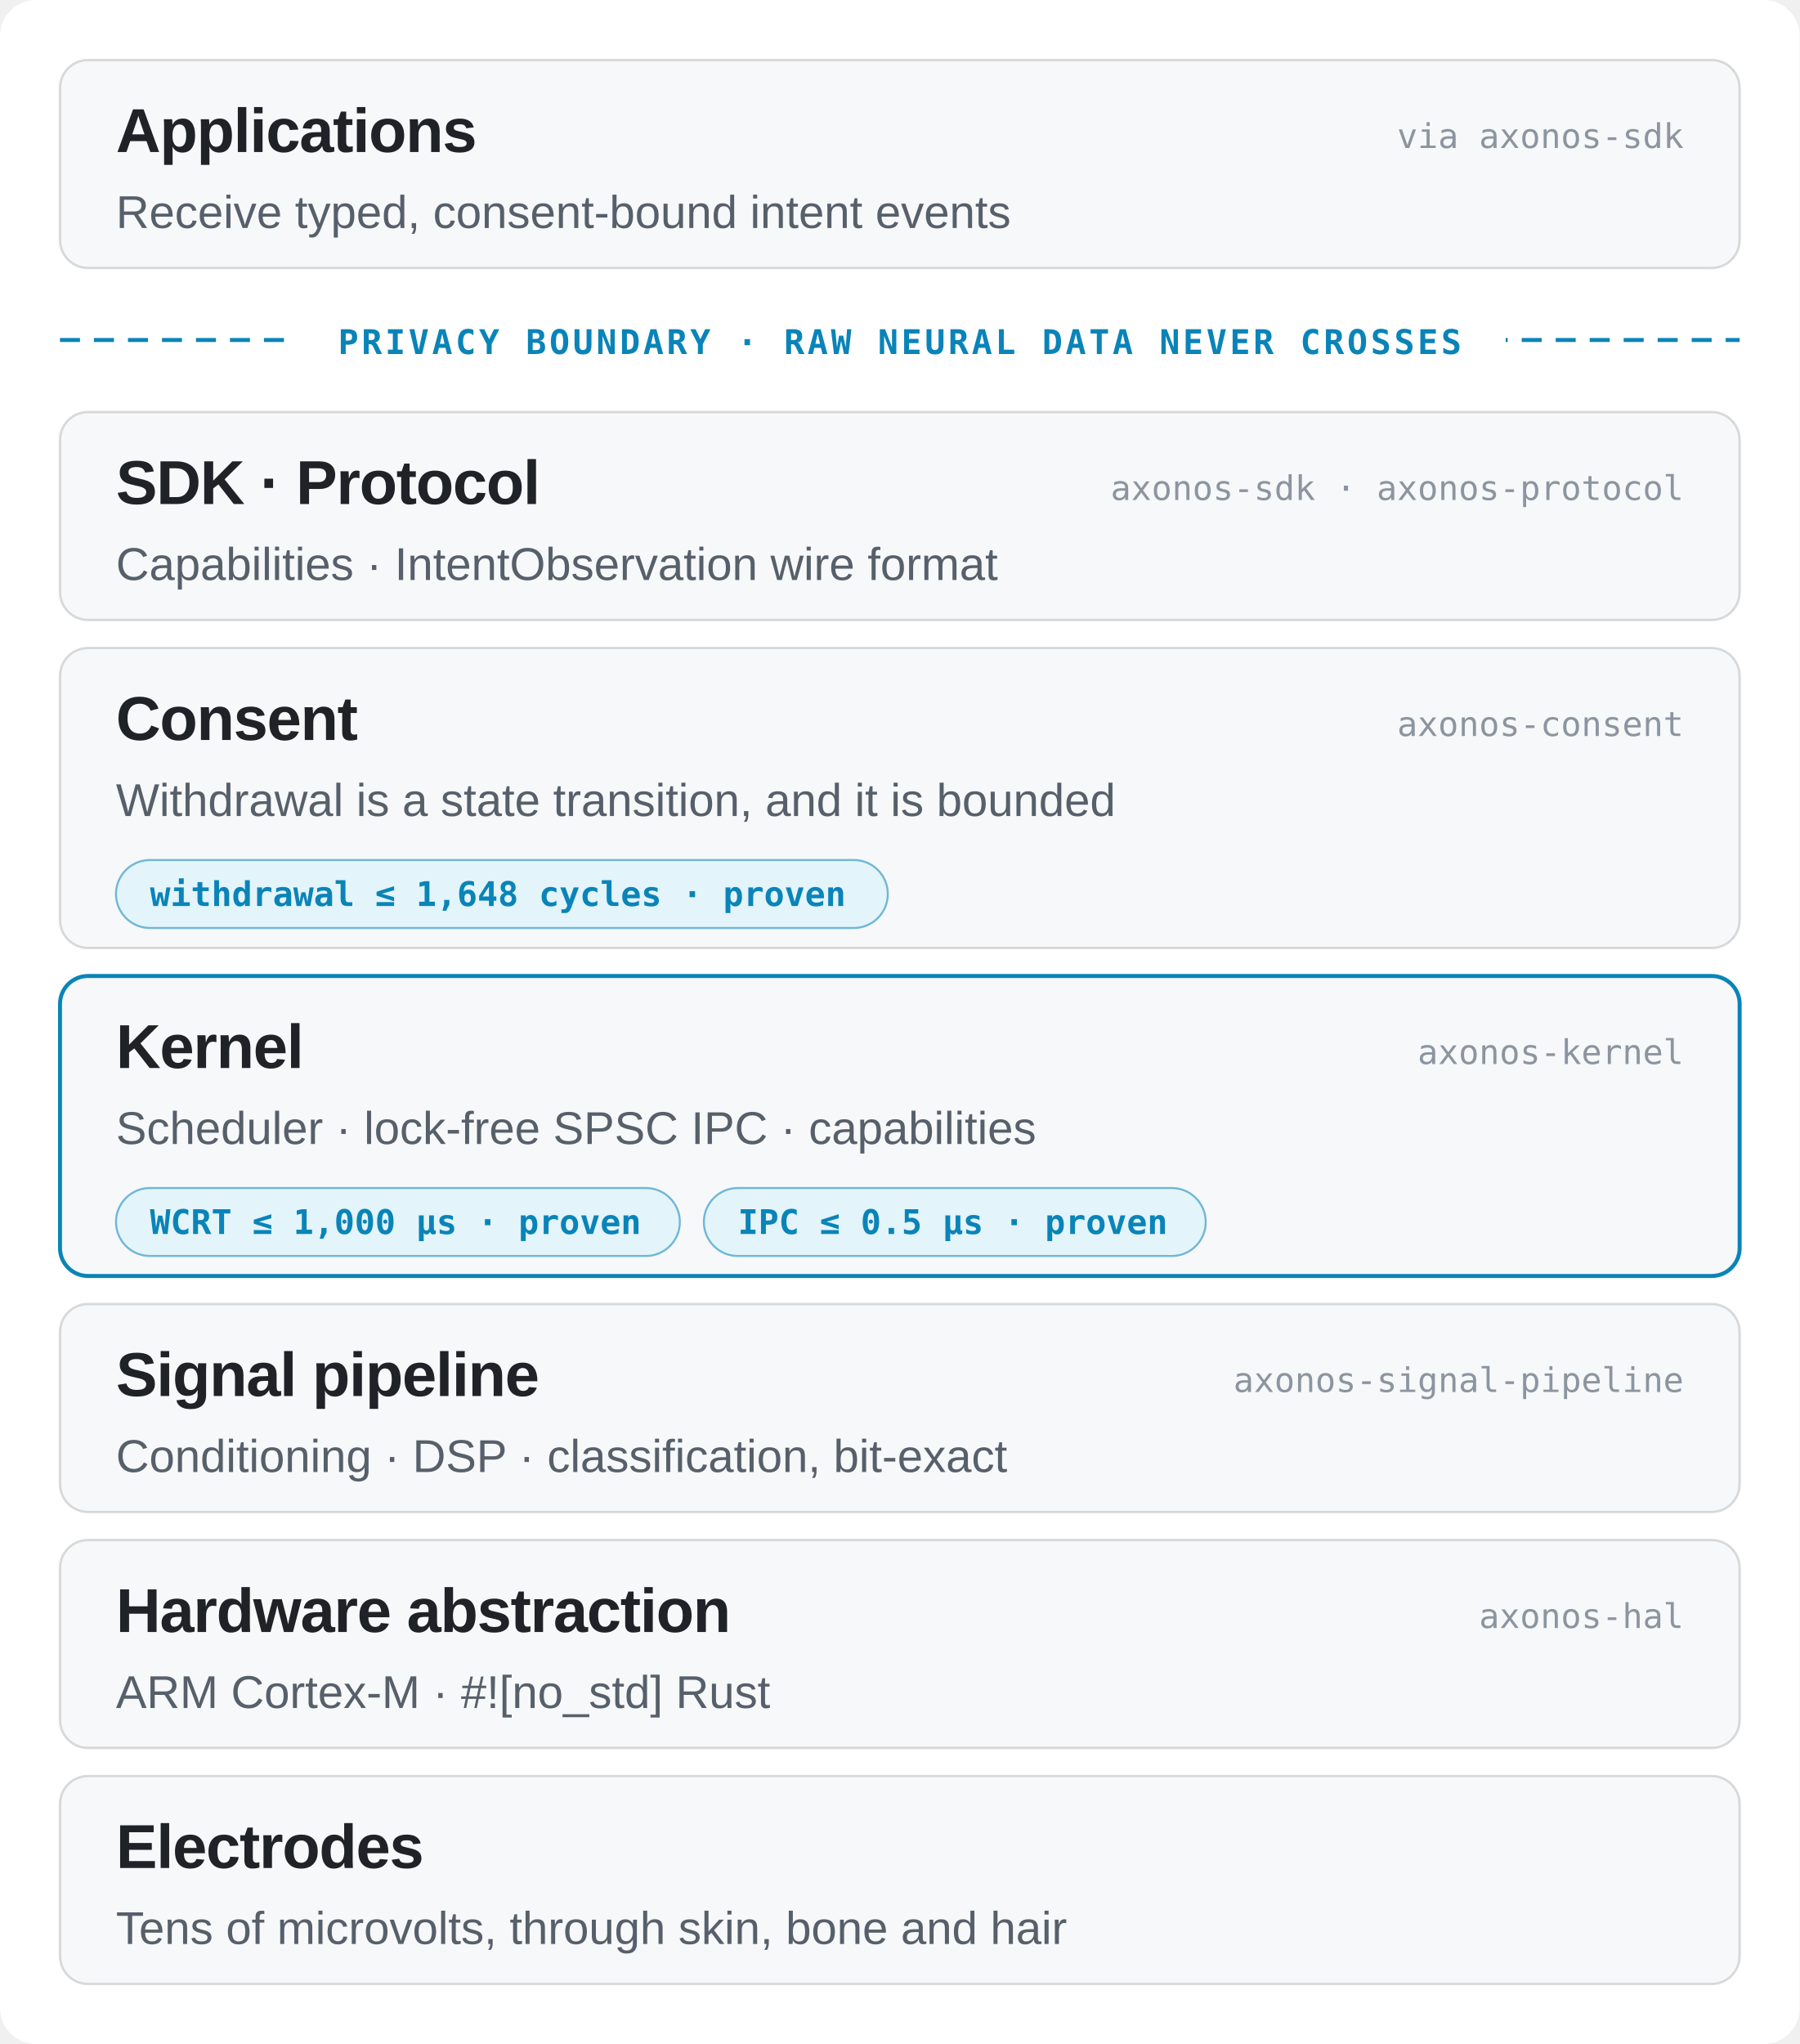
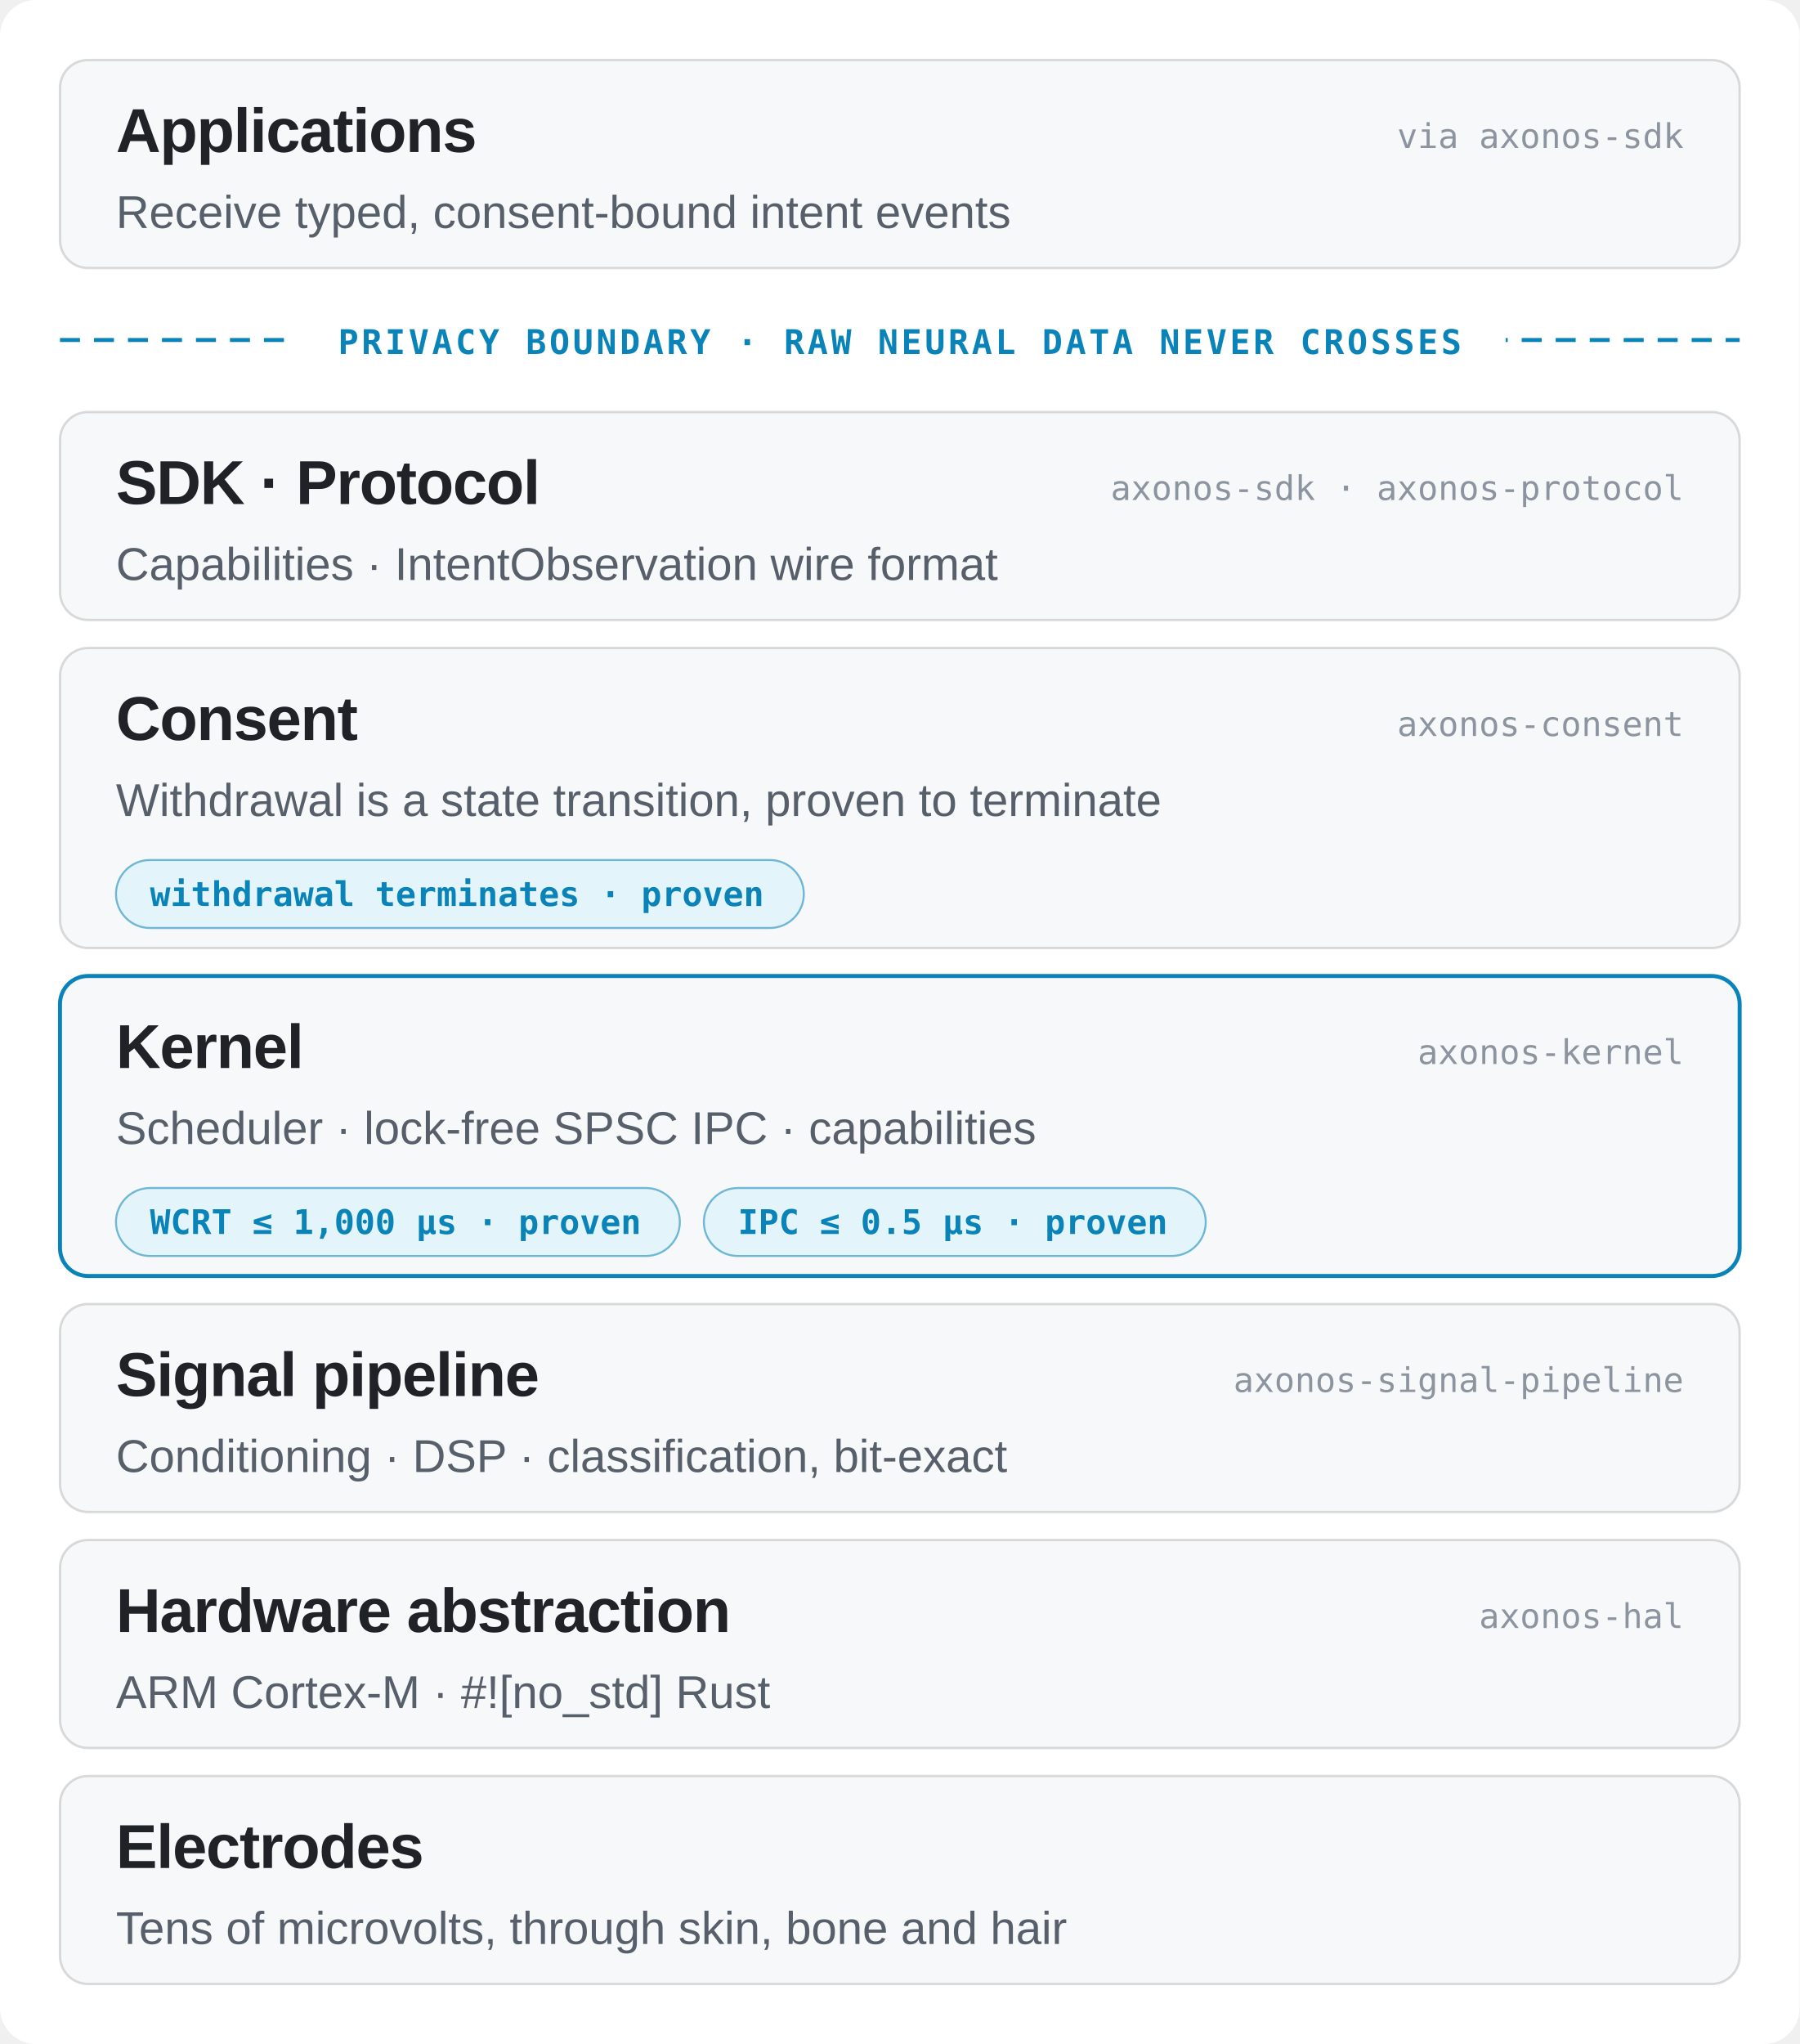
<svg xmlns="http://www.w3.org/2000/svg" viewBox="0 0 900 1022" width="900" height="1022" role="img" aria-label="The AxonOS stack, from electrodes to applications, with a privacy boundary that raw neural data never crosses.">
  <rect width="900" height="1022" rx="18" fill="#ffffff" />
  <rect x="30" y="30" width="840" height="104" rx="14" fill="#f6f8fa" stroke="#000000" stroke-opacity="0.14" stroke-width="1.2" />
  <text x="58" y="76" font-family="-apple-system, BlinkMacSystemFont, 'Segoe UI', 'Helvetica Neue', Arial, sans-serif" font-size="31" font-weight="700" letter-spacing="-0.5" fill="#1f2328">Applications</text>
  <text x="842" y="74" text-anchor="end" font-family="ui-monospace, 'SF Mono', 'JetBrains Mono', Menlo, Consolas, monospace" font-size="17" fill="#8c959f">via axonos-sdk</text>
  <text x="58" y="114" font-family="-apple-system, BlinkMacSystemFont, 'Segoe UI', 'Helvetica Neue', Arial, sans-serif" font-size="23" fill="#57606a">Receive typed, consent-bound intent events</text>
  <line x1="30" y1="170" x2="870" y2="170" stroke="#0a84b8" stroke-width="2" stroke-dasharray="10 7" />
  <rect x="147.0" y="154" width="606" height="32" rx="16" fill="#ffffff" />
  <text x="450.0" y="177" text-anchor="middle" font-family="ui-monospace, 'SF Mono', 'JetBrains Mono', Menlo, Consolas, monospace" font-size="17" font-weight="700" letter-spacing="1.5" fill="#0a84b8">PRIVACY BOUNDARY · RAW NEURAL DATA NEVER CROSSES</text>
  <rect x="30" y="206" width="840" height="104" rx="14" fill="#f6f8fa" stroke="#000000" stroke-opacity="0.14" stroke-width="1.2" />
  <text x="58" y="252" font-family="-apple-system, BlinkMacSystemFont, 'Segoe UI', 'Helvetica Neue', Arial, sans-serif" font-size="31" font-weight="700" letter-spacing="-0.5" fill="#1f2328">SDK · Protocol</text>
  <text x="842" y="250" text-anchor="end" font-family="ui-monospace, 'SF Mono', 'JetBrains Mono', Menlo, Consolas, monospace" font-size="17" fill="#8c959f">axonos-sdk · axonos-protocol</text>
  <text x="58" y="290" font-family="-apple-system, BlinkMacSystemFont, 'Segoe UI', 'Helvetica Neue', Arial, sans-serif" font-size="23" fill="#57606a">Capabilities · IntentObservation wire format</text>
  <rect x="30" y="324" width="840" height="150" rx="14" fill="#f6f8fa" stroke="#000000" stroke-opacity="0.14" stroke-width="1.2" />
  <text x="58" y="370" font-family="-apple-system, BlinkMacSystemFont, 'Segoe UI', 'Helvetica Neue', Arial, sans-serif" font-size="31" font-weight="700" letter-spacing="-0.5" fill="#1f2328">Consent</text>
  <text x="842" y="368" text-anchor="end" font-family="ui-monospace, 'SF Mono', 'JetBrains Mono', Menlo, Consolas, monospace" font-size="17" fill="#8c959f">axonos-consent</text>
-   <text x="58" y="408" font-family="-apple-system, BlinkMacSystemFont, 'Segoe UI', 'Helvetica Neue', Arial, sans-serif" font-size="23" fill="#57606a">Withdrawal is a state transition, and it is bounded</text>
-   <rect x="58" y="430" width="386" height="34" rx="17" fill="#e3f4fa" stroke="#0a84b8" stroke-opacity="0.55" />
-   <text x="75" y="453" font-family="ui-monospace, 'SF Mono', 'JetBrains Mono', Menlo, Consolas, monospace" font-size="17" font-weight="600" fill="#0a84b8">withdrawal ≤ 1,648 cycles · proven</text>
+   <text x="58" y="408" font-family="-apple-system, BlinkMacSystemFont, 'Segoe UI', 'Helvetica Neue', Arial, sans-serif" font-size="23" fill="#57606a">Withdrawal is a state transition, proven to terminate</text>
+   <rect x="58" y="430" width="344" height="34" rx="17" fill="#e3f4fa" stroke="#0a84b8" stroke-opacity="0.55" />
+   <text x="75" y="453" font-family="ui-monospace, 'SF Mono', 'JetBrains Mono', Menlo, Consolas, monospace" font-size="17" font-weight="600" fill="#0a84b8">withdrawal terminates · proven</text>
  <rect x="30" y="488" width="840" height="150" rx="14" fill="#f6f8fa" stroke="#0a84b8" stroke-opacity="1" stroke-width="2" />
  <text x="58" y="534" font-family="-apple-system, BlinkMacSystemFont, 'Segoe UI', 'Helvetica Neue', Arial, sans-serif" font-size="31" font-weight="700" letter-spacing="-0.5" fill="#1f2328">Kernel</text>
  <text x="842" y="532" text-anchor="end" font-family="ui-monospace, 'SF Mono', 'JetBrains Mono', Menlo, Consolas, monospace" font-size="17" fill="#8c959f">axonos-kernel</text>
  <text x="58" y="572" font-family="-apple-system, BlinkMacSystemFont, 'Segoe UI', 'Helvetica Neue', Arial, sans-serif" font-size="23" fill="#57606a">Scheduler · lock-free SPSC IPC · capabilities</text>
  <rect x="58" y="594" width="282" height="34" rx="17" fill="#e3f4fa" stroke="#0a84b8" stroke-opacity="0.55" />
  <text x="75" y="617" font-family="ui-monospace, 'SF Mono', 'JetBrains Mono', Menlo, Consolas, monospace" font-size="17" font-weight="600" fill="#0a84b8">WCRT ≤ 1,000 µs · proven</text>
  <rect x="352" y="594" width="251" height="34" rx="17" fill="#e3f4fa" stroke="#0a84b8" stroke-opacity="0.55" />
  <text x="369" y="617" font-family="ui-monospace, 'SF Mono', 'JetBrains Mono', Menlo, Consolas, monospace" font-size="17" font-weight="600" fill="#0a84b8">IPC ≤ 0.5 µs · proven</text>
  <rect x="30" y="652" width="840" height="104" rx="14" fill="#f6f8fa" stroke="#000000" stroke-opacity="0.14" stroke-width="1.2" />
  <text x="58" y="698" font-family="-apple-system, BlinkMacSystemFont, 'Segoe UI', 'Helvetica Neue', Arial, sans-serif" font-size="31" font-weight="700" letter-spacing="-0.5" fill="#1f2328">Signal pipeline</text>
  <text x="842" y="696" text-anchor="end" font-family="ui-monospace, 'SF Mono', 'JetBrains Mono', Menlo, Consolas, monospace" font-size="17" fill="#8c959f">axonos-signal-pipeline</text>
  <text x="58" y="736" font-family="-apple-system, BlinkMacSystemFont, 'Segoe UI', 'Helvetica Neue', Arial, sans-serif" font-size="23" fill="#57606a">Conditioning · DSP · classification, bit-exact</text>
  <rect x="30" y="770" width="840" height="104" rx="14" fill="#f6f8fa" stroke="#000000" stroke-opacity="0.14" stroke-width="1.2" />
  <text x="58" y="816" font-family="-apple-system, BlinkMacSystemFont, 'Segoe UI', 'Helvetica Neue', Arial, sans-serif" font-size="31" font-weight="700" letter-spacing="-0.5" fill="#1f2328">Hardware abstraction</text>
  <text x="842" y="814" text-anchor="end" font-family="ui-monospace, 'SF Mono', 'JetBrains Mono', Menlo, Consolas, monospace" font-size="17" fill="#8c959f">axonos-hal</text>
  <text x="58" y="854" font-family="-apple-system, BlinkMacSystemFont, 'Segoe UI', 'Helvetica Neue', Arial, sans-serif" font-size="23" fill="#57606a">ARM Cortex-M · #![no_std] Rust</text>
  <rect x="30" y="888" width="840" height="104" rx="14" fill="#f6f8fa" stroke="#000000" stroke-opacity="0.14" stroke-width="1.2" />
  <text x="58" y="934" font-family="-apple-system, BlinkMacSystemFont, 'Segoe UI', 'Helvetica Neue', Arial, sans-serif" font-size="31" font-weight="700" letter-spacing="-0.5" fill="#1f2328">Electrodes</text>
  <text x="58" y="972" font-family="-apple-system, BlinkMacSystemFont, 'Segoe UI', 'Helvetica Neue', Arial, sans-serif" font-size="23" fill="#57606a">Tens of microvolts, through skin, bone and hair</text>
</svg>
